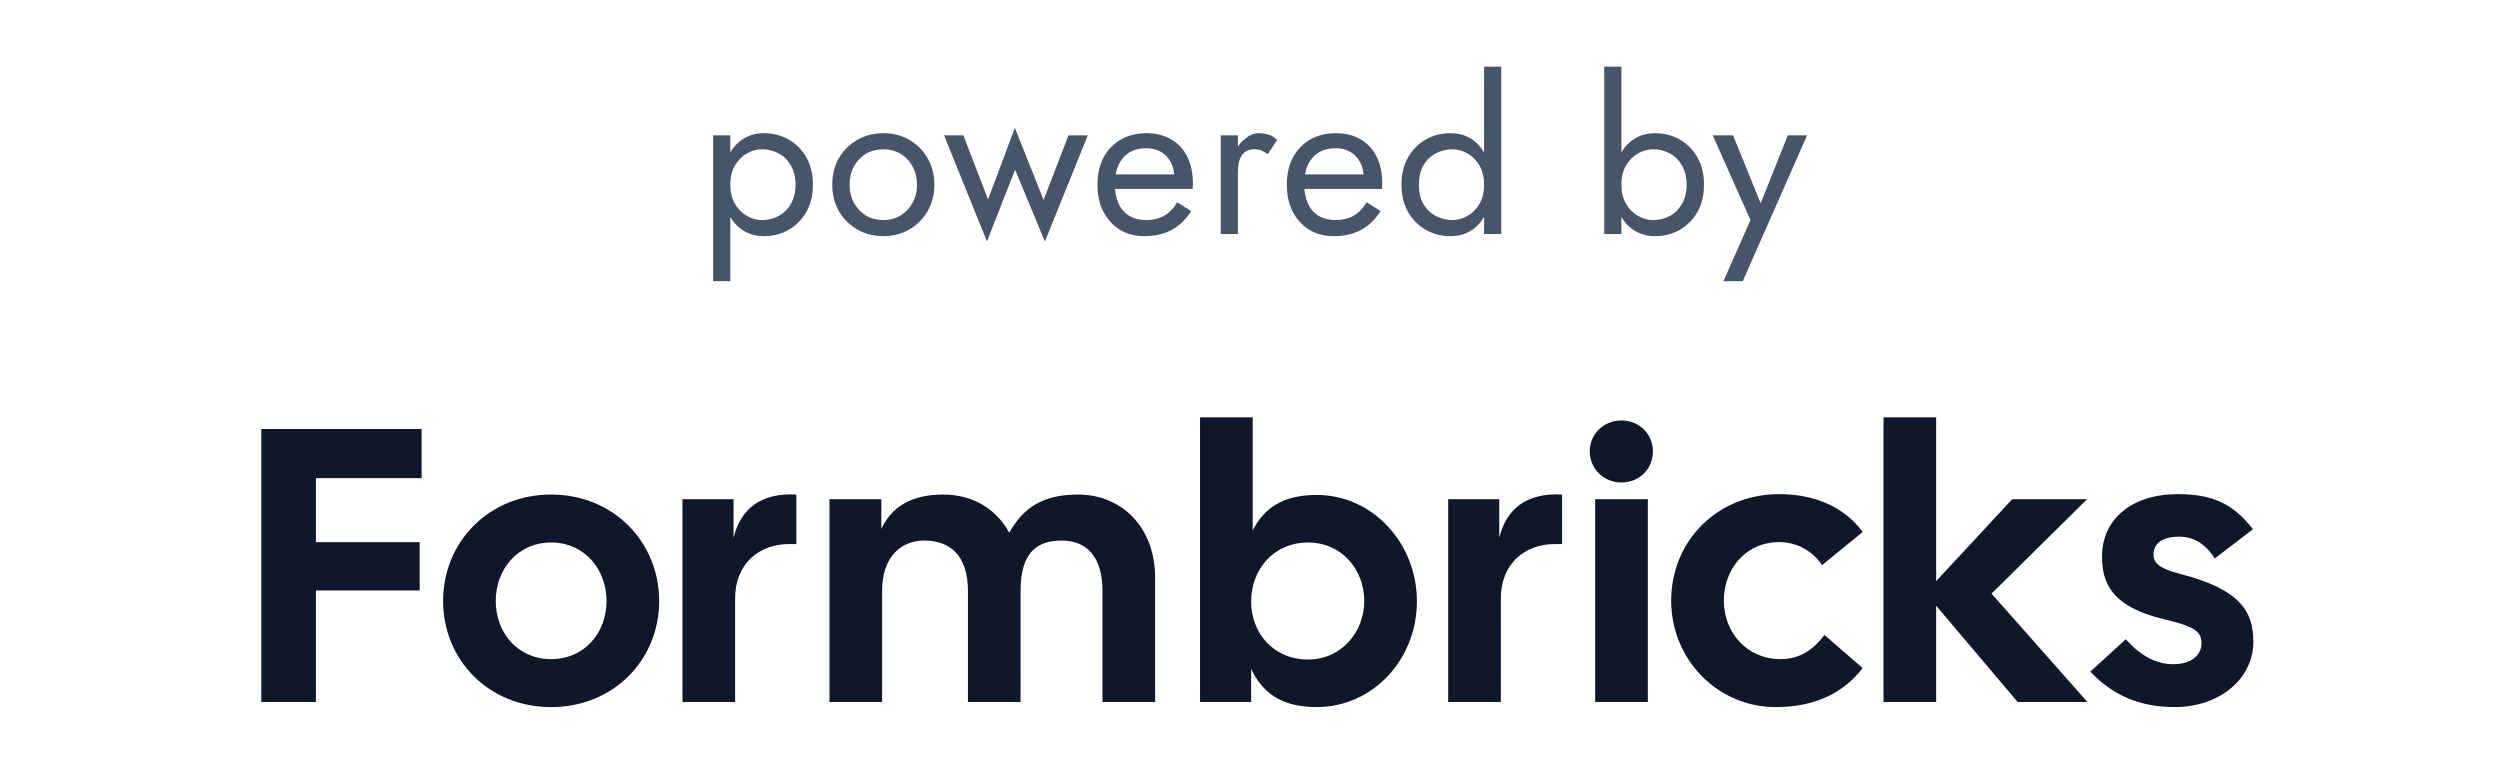
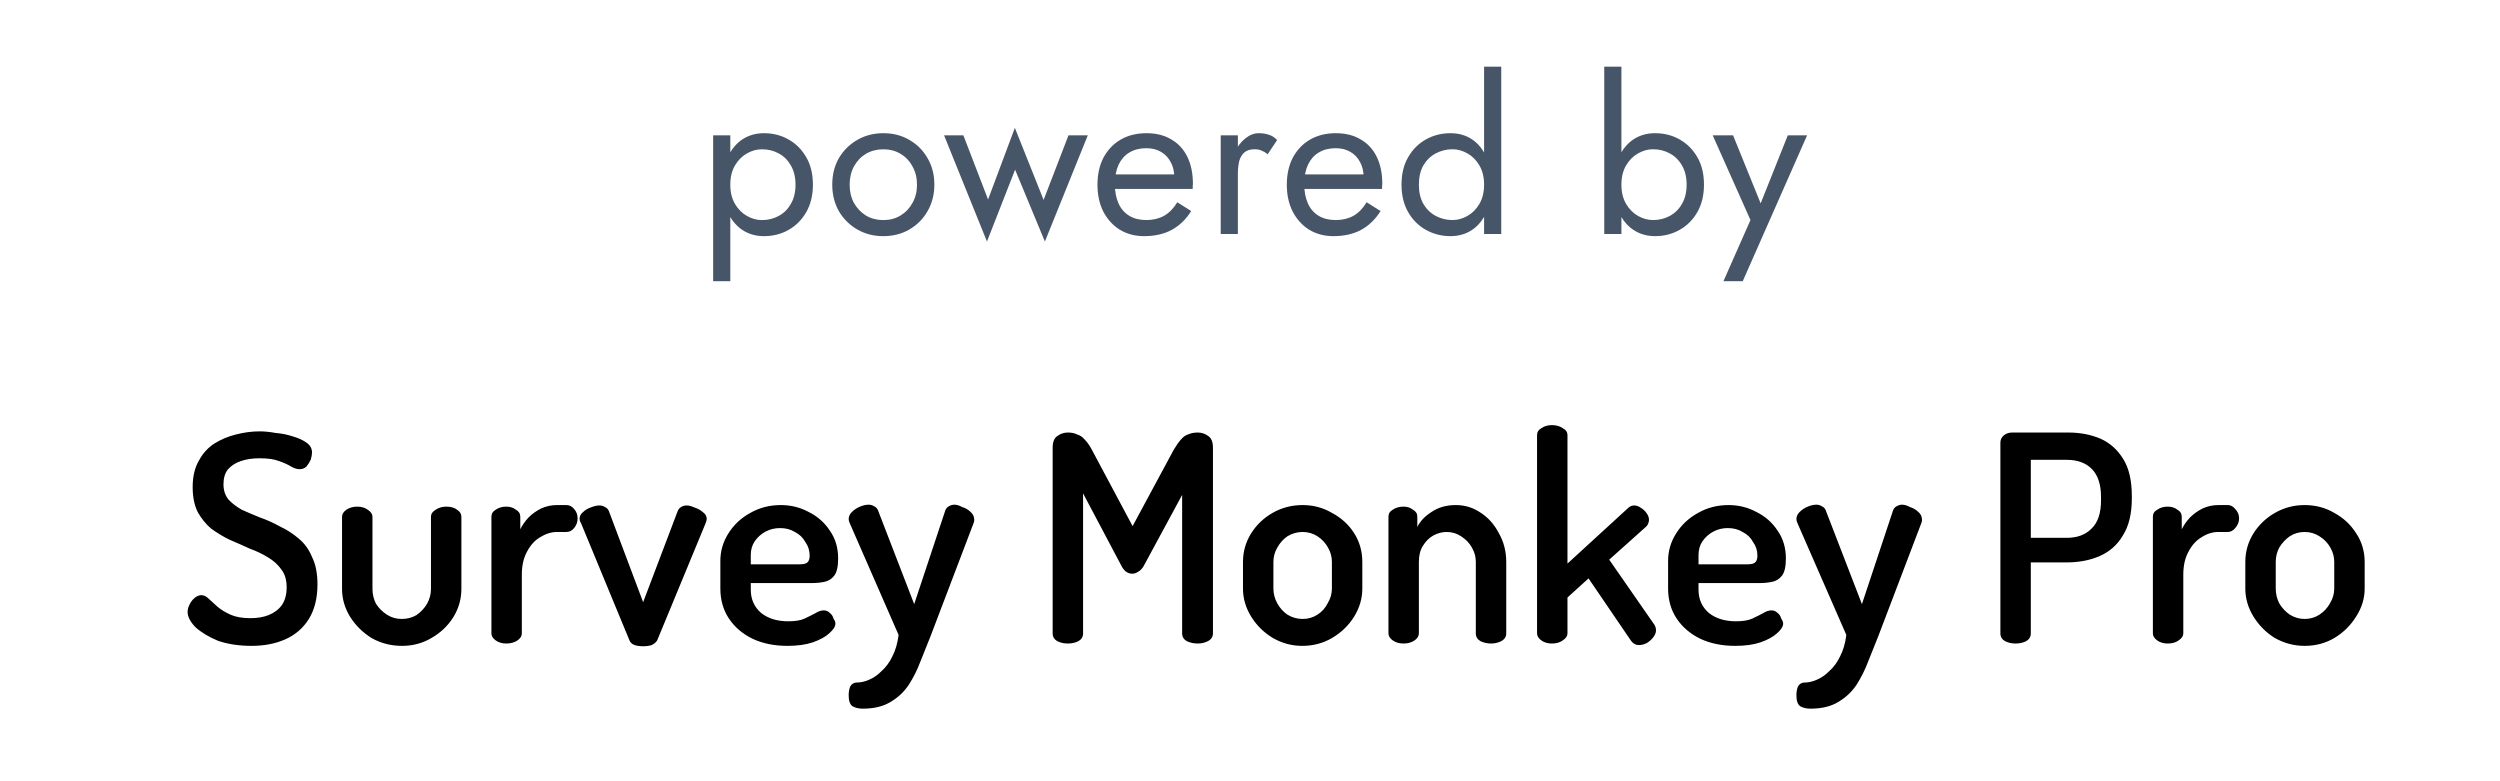
- <svg xmlns="http://www.w3.org/2000/svg" width="641" height="200" viewBox="0 0 641 200" fill="none">
-   <path d="M67 180V110H108.1V122.6H81V139H107.6V151.4H81V180H67ZM141.309 181.3C125.209 181.3 113.609 169.1 113.609 154.1C113.609 139.1 125.209 126.8 141.309 126.8C157.409 126.8 169.009 139.1 169.009 154.1C169.009 169.1 157.409 181.3 141.309 181.3ZM127.109 154.1C127.109 162.2 132.709 169 141.309 169C149.909 169 155.509 162.2 155.509 154.1C155.509 146 149.909 139.1 141.309 139.1C132.709 139.1 127.109 146 127.109 154.1ZM174.984 180V128H188.084V137.9C189.884 130.4 195.184 126.3 204.184 126.8V139.5H202.284C194.484 139.5 188.484 144.7 188.484 153.4V180H174.984ZM212.676 180V128H225.976V135.6C228.676 129.8 233.876 126.8 241.876 126.8C249.176 126.8 255.376 130.3 258.776 136.6C262.276 130.3 267.276 126.8 276.376 126.8C287.576 126.8 296.176 135.1 296.176 148.2V180H282.676V151.5C282.676 142.5 278.376 138.6 272.276 138.6C265.976 138.6 261.676 141.5 261.676 151.5V180H248.176V151.5C248.176 142.5 243.676 138.6 236.976 138.6C231.276 138.6 226.176 142.5 226.176 151.5V180H212.676ZM337.591 181.3C328.291 181.3 323.591 177.4 320.791 171.5V180H307.691V107H321.191V136C323.991 130.5 328.691 126.9 337.591 126.9C351.891 126.9 363.291 139.2 363.291 154.2C363.291 169.2 351.891 181.3 337.591 181.3ZM320.791 154.2C320.791 162.3 326.491 169.1 335.391 169.1C343.991 169.1 349.791 162 349.791 154.1C349.791 146 343.991 139.1 335.391 139.1C326.491 139.1 320.791 146.1 320.791 154.2ZM371.313 180V128H384.413V137.9C386.213 130.4 391.513 126.3 400.513 126.8V139.5H398.613C390.813 139.5 384.813 144.7 384.813 153.4V180H371.313ZM409.004 180V128H422.504V180H409.004ZM407.604 115.7C407.604 111.4 411.104 107.8 415.704 107.8C420.404 107.8 423.804 111.4 423.804 115.7C423.804 120.2 420.404 123.7 415.704 123.7C411.104 123.7 407.604 120.1 407.604 115.7ZM455.288 181.3C440.388 181.3 428.488 169.1 428.488 154C428.488 138.9 440.088 126.8 455.988 126.7C465.488 126.6 473.188 130.3 477.588 136.4L467.188 144.9C464.788 141.3 460.788 139 456.188 139C447.588 139 441.988 145.9 441.988 154C441.988 162.1 447.888 169 456.488 169C461.688 169 465.088 166.4 467.788 162.8L477.588 171.3C472.688 177.6 465.488 181.3 455.288 181.3ZM517.33 180L496.43 155.3V180H482.93V107H496.43V149L515.93 128H535.13L510.63 152.2L535.23 180H517.33ZM557.562 181.3C548.762 181.3 541.662 178.3 535.962 172.2L545.062 163.9C548.862 168.2 552.862 170.3 557.262 170.3C561.862 170.3 564.462 168 564.462 164.9C564.462 162.2 563.162 160.7 554.962 158.8C541.062 155.5 538.962 149.2 538.962 142.6C538.962 133.5 546.162 126.7 558.362 126.7C566.762 126.7 572.362 128.8 577.662 135.7L567.862 143.2C565.362 139.2 562.162 137.6 558.662 137.6C554.962 137.6 552.162 139 552.162 142.2C552.162 144 552.962 145.6 559.162 147.2C574.262 151.1 577.762 156.7 577.762 164.5C577.762 174.1 569.062 181.3 557.562 181.3Z" fill="#0F172A" />
-   <path d="M187.25 72.1H182.85V34.7H187.25V72.1ZM208.425 47.35C208.425 50.063 207.857 52.41 206.72 54.39C205.583 56.37 204.062 57.892 202.155 58.955C200.285 60.018 198.195 60.55 195.885 60.55C193.795 60.55 191.943 60.018 190.33 58.955C188.753 57.892 187.507 56.37 186.59 54.39C185.71 52.41 185.27 50.063 185.27 47.35C185.27 44.6 185.71 42.253 186.59 40.31C187.507 38.33 188.753 36.808 190.33 35.745C191.943 34.682 193.795 34.15 195.885 34.15C198.195 34.15 200.285 34.682 202.155 35.745C204.062 36.808 205.583 38.33 206.72 40.31C207.857 42.253 208.425 44.6 208.425 47.35ZM203.97 47.35C203.97 45.407 203.567 43.757 202.76 42.4C201.99 41.043 200.945 40.017 199.625 39.32C198.342 38.623 196.912 38.275 195.335 38.275C194.052 38.275 192.787 38.623 191.54 39.32C190.293 40.017 189.267 41.043 188.46 42.4C187.653 43.757 187.25 45.407 187.25 47.35C187.25 49.293 187.653 50.943 188.46 52.3C189.267 53.657 190.293 54.683 191.54 55.38C192.787 56.077 194.052 56.425 195.335 56.425C196.912 56.425 198.342 56.077 199.625 55.38C200.945 54.683 201.99 53.657 202.76 52.3C203.567 50.943 203.97 49.293 203.97 47.35ZM213.392 47.35C213.392 44.783 213.961 42.51 215.097 40.53C216.271 38.55 217.847 36.992 219.827 35.855C221.807 34.718 224.026 34.15 226.482 34.15C228.976 34.15 231.194 34.718 233.137 35.855C235.117 36.992 236.676 38.55 237.812 40.53C238.986 42.51 239.572 44.783 239.572 47.35C239.572 49.88 238.986 52.153 237.812 54.17C236.676 56.15 235.117 57.708 233.137 58.845C231.194 59.982 228.976 60.55 226.482 60.55C224.026 60.55 221.807 59.982 219.827 58.845C217.847 57.708 216.271 56.15 215.097 54.17C213.961 52.153 213.392 49.88 213.392 47.35ZM217.847 47.35C217.847 49.11 218.214 50.668 218.947 52.025C219.717 53.382 220.744 54.463 222.027 55.27C223.347 56.04 224.832 56.425 226.482 56.425C228.132 56.425 229.599 56.04 230.882 55.27C232.202 54.463 233.229 53.382 233.962 52.025C234.732 50.668 235.117 49.11 235.117 47.35C235.117 45.59 234.732 44.032 233.962 42.675C233.229 41.282 232.202 40.2 230.882 39.43C229.599 38.66 228.132 38.275 226.482 38.275C224.832 38.275 223.347 38.66 222.027 39.43C220.744 40.2 219.717 41.282 218.947 42.675C218.214 44.032 217.847 45.59 217.847 47.35ZM242.061 34.7H247.011L253.336 51.145L260.211 32.775L267.581 51.255L273.961 34.7H278.911L267.911 61.925L260.266 43.5L253.061 61.925L242.061 34.7ZM293.378 60.55C291.031 60.55 288.941 60 287.108 58.9C285.311 57.763 283.9 56.205 282.873 54.225C281.883 52.245 281.388 49.953 281.388 47.35C281.388 44.71 281.901 42.4 282.928 40.42C283.991 38.44 285.458 36.9 287.328 35.8C289.235 34.7 291.435 34.15 293.928 34.15C296.421 34.15 298.548 34.682 300.308 35.745C302.105 36.772 303.48 38.257 304.433 40.2C305.386 42.143 305.863 44.453 305.863 47.13C305.863 47.387 305.845 47.662 305.808 47.955C305.808 48.212 305.808 48.377 305.808 48.45H284.193V44.71H302.343L300.583 47.24C300.693 47.057 300.803 46.782 300.913 46.415C301.023 46.012 301.078 45.682 301.078 45.425C301.078 43.922 300.766 42.62 300.143 41.52C299.556 40.42 298.731 39.558 297.668 38.935C296.605 38.312 295.358 38 293.928 38C292.241 38 290.793 38.367 289.583 39.1C288.41 39.797 287.493 40.823 286.833 42.18C286.21 43.5 285.88 45.132 285.843 47.075C285.843 49.055 286.155 50.742 286.778 52.135C287.401 53.528 288.318 54.592 289.528 55.325C290.738 56.058 292.205 56.425 293.928 56.425C295.651 56.425 297.173 56.058 298.493 55.325C299.813 54.555 300.931 53.4 301.848 51.86L305.423 54.115C304.103 56.242 302.435 57.855 300.418 58.955C298.438 60.018 296.091 60.55 293.378 60.55ZM317.394 34.7V60H312.994V34.7H317.394ZM325.039 39.54C324.452 39.1 323.92 38.788 323.444 38.605C322.967 38.385 322.362 38.275 321.629 38.275C320.529 38.275 319.667 38.55 319.044 39.1C318.42 39.65 317.98 40.402 317.724 41.355C317.504 42.308 317.394 43.39 317.394 44.6H315.414C315.414 42.583 315.762 40.805 316.459 39.265C317.192 37.688 318.127 36.442 319.264 35.525C320.4 34.608 321.555 34.15 322.729 34.15C323.645 34.15 324.489 34.278 325.259 34.535C326.065 34.755 326.799 35.213 327.459 35.91L325.039 39.54ZM341.931 60.55C339.584 60.55 337.494 60 335.661 58.9C333.864 57.763 332.452 56.205 331.426 54.225C330.436 52.245 329.941 49.953 329.941 47.35C329.941 44.71 330.454 42.4 331.481 40.42C332.544 38.44 334.011 36.9 335.881 35.8C337.787 34.7 339.987 34.15 342.481 34.15C344.974 34.15 347.101 34.682 348.861 35.745C350.657 36.772 352.032 38.257 352.986 40.2C353.939 42.143 354.416 44.453 354.416 47.13C354.416 47.387 354.397 47.662 354.361 47.955C354.361 48.212 354.361 48.377 354.361 48.45H332.746V44.71H350.896L349.136 47.24C349.246 47.057 349.356 46.782 349.466 46.415C349.576 46.012 349.631 45.682 349.631 45.425C349.631 43.922 349.319 42.62 348.696 41.52C348.109 40.42 347.284 39.558 346.221 38.935C345.157 38.312 343.911 38 342.481 38C340.794 38 339.346 38.367 338.136 39.1C336.962 39.797 336.046 40.823 335.386 42.18C334.762 43.5 334.432 45.132 334.396 47.075C334.396 49.055 334.707 50.742 335.331 52.135C335.954 53.528 336.871 54.592 338.081 55.325C339.291 56.058 340.757 56.425 342.481 56.425C344.204 56.425 345.726 56.058 347.046 55.325C348.366 54.555 349.484 53.4 350.401 51.86L353.976 54.115C352.656 56.242 350.987 57.855 348.971 58.955C346.991 60.018 344.644 60.55 341.931 60.55ZM380.521 17.1H384.921V60H380.521V17.1ZM359.346 47.35C359.346 44.6 359.915 42.253 361.051 40.31C362.188 38.33 363.71 36.808 365.616 35.745C367.523 34.682 369.613 34.15 371.886 34.15C374.013 34.15 375.865 34.682 377.441 35.745C379.018 36.808 380.246 38.33 381.126 40.31C382.043 42.253 382.501 44.6 382.501 47.35C382.501 50.063 382.043 52.41 381.126 54.39C380.246 56.37 379.018 57.892 377.441 58.955C375.865 60.018 374.013 60.55 371.886 60.55C369.613 60.55 367.523 60.018 365.616 58.955C363.71 57.892 362.188 56.37 361.051 54.39C359.915 52.41 359.346 50.063 359.346 47.35ZM363.801 47.35C363.801 49.293 364.186 50.943 364.956 52.3C365.763 53.657 366.826 54.683 368.146 55.38C369.466 56.077 370.896 56.425 372.436 56.425C373.72 56.425 374.985 56.077 376.231 55.38C377.478 54.683 378.505 53.657 379.311 52.3C380.118 50.943 380.521 49.293 380.521 47.35C380.521 45.407 380.118 43.757 379.311 42.4C378.505 41.043 377.478 40.017 376.231 39.32C374.985 38.623 373.72 38.275 372.436 38.275C370.896 38.275 369.466 38.623 368.146 39.32C366.826 40.017 365.763 41.043 364.956 42.4C364.186 43.757 363.801 45.407 363.801 47.35ZM415.728 17.1V60H411.328V17.1H415.728ZM436.903 47.35C436.903 50.063 436.334 52.41 435.198 54.39C434.061 56.37 432.539 57.892 430.633 58.955C428.763 60.018 426.673 60.55 424.363 60.55C422.273 60.55 420.421 60.018 418.808 58.955C417.231 57.892 415.984 56.37 415.068 54.39C414.188 52.41 413.748 50.063 413.748 47.35C413.748 44.6 414.188 42.253 415.068 40.31C415.984 38.33 417.231 36.808 418.808 35.745C420.421 34.682 422.273 34.15 424.363 34.15C426.673 34.15 428.763 34.682 430.633 35.745C432.539 36.808 434.061 38.33 435.198 40.31C436.334 42.253 436.903 44.6 436.903 47.35ZM432.448 47.35C432.448 45.407 432.044 43.757 431.238 42.4C430.468 41.043 429.423 40.017 428.103 39.32C426.819 38.623 425.389 38.275 423.813 38.275C422.529 38.275 421.264 38.623 420.018 39.32C418.771 40.017 417.744 41.043 416.938 42.4C416.131 43.757 415.728 45.407 415.728 47.35C415.728 49.293 416.131 50.943 416.938 52.3C417.744 53.657 418.771 54.683 420.018 55.38C421.264 56.077 422.529 56.425 423.813 56.425C425.389 56.425 426.819 56.077 428.103 55.38C429.423 54.683 430.468 53.657 431.238 52.3C432.044 50.943 432.448 49.293 432.448 47.35ZM463.339 34.7L446.839 72.1H441.889L448.819 56.425L439.139 34.7H444.364L452.394 54.5L450.579 54.28L458.389 34.7H463.339Z" fill="#475569" />
+ <svg xmlns="http://www.w3.org/2000/svg" version="1.2" viewBox="0 0 641 200" width="641" height="200">
+   <style>
+ 		.s0 { fill: #475569 } 
+ 		.s1 { fill: #000000 } 
+ 	</style>
+   <path class="s0" d="m187.25 72.1h-4.4v-37.4h4.4zm21.18-24.75q0 4.07-1.71 7.04-1.7 2.97-4.56 4.57-2.81 1.59-6.28 1.59-3.13 0-5.55-1.59-2.37-1.6-3.74-4.57-1.32-2.97-1.32-7.04 0-4.13 1.32-7.04 1.37-2.97 3.74-4.56 2.42-1.6 5.55-1.6 3.47 0 6.28 1.6 2.86 1.59 4.56 4.56 1.71 2.91 1.71 7.04zm-4.46 0q0-2.91-1.21-4.95-1.15-2.03-3.13-3.08-1.93-1.05-4.29-1.04-1.93-0.01-3.8 1.04-1.87 1.05-3.08 3.08-1.21 2.04-1.21 4.95 0 2.91 1.21 4.95 1.21 2.04 3.08 3.08 1.87 1.05 3.8 1.05 2.36 0 4.29-1.05 1.98-1.04 3.13-3.08 1.21-2.04 1.21-4.95zm9.42 0q0-3.85 1.71-6.82 1.76-2.97 4.73-4.67 2.97-1.71 6.65-1.71 3.74 0 6.66 1.71 2.97 1.7 4.67 4.67 1.76 2.97 1.76 6.82 0 3.79-1.76 6.82-1.7 2.97-4.67 4.68-2.92 1.7-6.66 1.7-3.68 0-6.65-1.7-2.97-1.71-4.73-4.68-1.71-3.03-1.71-6.82zm4.46 0q0 2.64 1.1 4.68 1.15 2.03 3.08 3.24 1.98 1.16 4.45 1.16 2.48 0 4.4-1.16 1.98-1.21 3.08-3.24 1.16-2.04 1.16-4.68 0-2.64-1.16-4.67-1.1-2.09-3.08-3.25-1.92-1.15-4.4-1.15-2.47 0-4.45 1.15-1.93 1.16-3.08 3.25-1.1 2.03-1.1 4.67zm24.21-12.65h4.95l6.33 16.45 6.87-18.37 7.37 18.48 6.38-16.56h4.95l-11 27.23-7.64-18.43-7.21 18.43zm51.32 25.85q-3.52 0-6.27-1.65-2.7-1.71-4.24-4.68-1.48-2.97-1.48-6.87 0-3.96 1.54-6.93 1.59-2.97 4.4-4.62 2.86-1.65 6.6-1.65 3.74 0 6.38 1.59 2.69 1.54 4.12 4.46 1.43 2.91 1.43 6.93 0 0.38-0.05 0.82 0 0.39 0 0.5h-21.62v-3.74h18.15l-1.76 2.53q0.17-0.28 0.33-0.83 0.17-0.6 0.17-0.99 0-2.25-0.94-3.9-0.88-1.66-2.47-2.59-1.6-0.93-3.74-0.93-2.53 0-4.35 1.1-1.76 1.04-2.75 3.08-0.93 1.98-0.99 4.89 0 2.97 0.94 5.06 0.93 2.09 2.75 3.19 1.81 1.1 4.4 1.1 2.58 0 4.56-1.1 1.98-1.15 3.36-3.46l3.57 2.25q-1.98 3.19-5 4.84-2.97 1.59-7.04 1.6zm24.01-25.85v25.3h-4.4v-25.3zm7.65 4.84q-0.88-0.67-1.6-0.94-0.71-0.33-1.81-0.33-1.65 0-2.59 0.83-0.93 0.82-1.32 2.25-0.33 1.43-0.33 3.25h-1.98q0-3.03 1.05-5.34 1.1-2.37 2.8-3.74 1.71-1.38 3.47-1.37 1.37-0.01 2.53 0.38 1.21 0.33 2.2 1.38zm16.89 21.01q-3.52 0-6.27-1.65-2.69-1.71-4.23-4.68-1.49-2.97-1.49-6.87 0-3.96 1.54-6.93 1.6-2.98 4.4-4.62 2.86-1.65 6.6-1.65 3.74 0 6.38 1.59 2.7 1.54 4.13 4.46 1.43 2.91 1.43 6.93 0 0.38-0.06 0.82 0 0.39 0 0.5h-21.61v-3.74h18.15l-1.76 2.53q0.16-0.28 0.33-0.83 0.16-0.6 0.16-0.99 0-2.25-0.93-3.9-0.88-1.66-2.48-2.59-1.59-0.93-3.74-0.93-2.53 0-4.34 1.1-1.76 1.04-2.75 3.08-0.94 1.98-0.99 4.89 0 2.97 0.93 5.06 0.94 2.09 2.75 3.19 1.82 1.1 4.4 1.1 2.59 0 4.57-1.1 1.98-1.16 3.35-3.46l3.58 2.25q-1.98 3.19-5.01 4.84-2.97 1.59-7.04 1.6zm38.59-43.45h4.4v42.9h-4.4zm-21.17 30.25q0-4.13 1.7-7.04 1.71-2.98 4.57-4.57 2.86-1.59 6.27-1.59 3.19 0 5.55 1.59 2.37 1.59 3.69 4.57 1.37 2.91 1.37 7.04 0 4.06-1.37 7.04-1.32 2.97-3.69 4.56-2.36 1.59-5.55 1.6-3.41-0.01-6.27-1.6-2.86-1.59-4.57-4.56-1.7-2.98-1.7-7.04zm4.45 0q0 2.91 1.16 4.95 1.21 2.03 3.19 3.08 1.98 1.04 4.29 1.04 1.92 0 3.79-1.04 1.87-1.05 3.08-3.08 1.21-2.04 1.21-4.95 0-2.92-1.21-4.95-1.21-2.04-3.08-3.08-1.87-1.05-3.79-1.05-2.31 0-4.29 1.05-1.98 1.04-3.19 3.08-1.16 2.03-1.16 4.95zm51.93-30.25v42.9h-4.4v-42.9zm21.17 30.25q0 4.06-1.7 7.04-1.71 2.97-4.57 4.56-2.8 1.59-6.27 1.6-3.13-0.01-5.55-1.6-2.37-1.59-3.74-4.56-1.32-2.98-1.32-7.04 0-4.13 1.32-7.04 1.37-2.98 3.74-4.57 2.42-1.59 5.55-1.59 3.47 0 6.27 1.59 2.86 1.59 4.57 4.57 1.7 2.91 1.7 7.04zm-4.45 0q0-2.92-1.21-4.95-1.16-2.04-3.14-3.08-1.92-1.05-4.29-1.05-1.92 0-3.79 1.05-1.87 1.04-3.08 3.08-1.21 2.03-1.21 4.95 0 2.91 1.21 4.95 1.21 2.03 3.08 3.08 1.87 1.04 3.79 1.04 2.37 0 4.29-1.04 1.98-1.05 3.14-3.08 1.21-2.04 1.21-4.95zm30.89-12.65l-16.5 37.4h-4.95l6.93-15.68-9.68-21.72h5.22l8.03 19.8-1.81-0.22 7.81-19.58z" />
+   <path id="Survey Monkey Pro" class="s1" aria-label="Survey Monkey Pro" d="m64.5 165.6q-4.8 0-8.6-1.3-3.6-1.5-5.8-3.5-2-2.1-2-3.9 0-0.9 0.5-1.9 0.5-1 1.2-1.6 0.9-0.8 1.8-0.8 1 0 1.9 0.9 1 0.9 2.3 2.1 1.3 1.1 3.3 2 2 0.9 5.1 0.9 2.7 0 4.7-0.8 2.2-0.9 3.4-2.6 1.2-1.8 1.2-4.5 0-2.8-1.3-4.5-1.3-1.9-3.5-3.2-2.1-1.3-4.6-2.2-2.6-1.2-5.2-2.3-2.5-1.2-4.8-2.9-2-1.7-3.4-4.2-1.3-2.6-1.3-6.4 0-4.1 1.6-6.8 1.5-2.8 4-4.4 2.6-1.6 5.5-2.3 3.1-0.8 6.1-0.8 1.8 0 4 0.4 2.4 0.2 4.5 0.9 2.1 0.6 3.5 1.6 1.4 1 1.4 2.5 0 0.7-0.3 1.8-0.4 0.9-1.1 1.8-0.7 0.7-1.8 0.7-1 0-2.2-0.7-1.1-0.7-3.1-1.4-1.8-0.7-5-0.7-2.6 0-4.7 0.7-2.1 0.7-3.4 2.2-1.1 1.4-1.1 3.8 0 2.3 1.3 3.9 1.3 1.4 3.4 2.6 2.2 1 4.7 2 2.6 0.9 5.1 2.3 2.6 1.2 4.8 3.1 2.2 1.8 3.4 4.7 1.4 2.8 1.4 7 0 5.3-2.2 8.9-2.2 3.5-6 5.2-3.8 1.7-8.7 1.7zm38.6 0q-4.3 0-7.8-2-3.4-2.1-5.5-5.4-2.1-3.4-2.1-7.2v-18.5q0-1 1.1-1.8 1.2-0.8 2.8-0.8 1.6 0 2.7 0.8 1.2 0.8 1.2 1.8v18.5q0 2 0.9 3.8 1.1 1.7 2.8 2.8 1.7 1.1 3.8 1.1 2.1 0 3.8-1 1.7-1.2 2.7-2.9 1-1.8 1-3.8v-18.5q0-1.1 1.2-1.8 1.2-0.8 2.7-0.8 1.8 0 2.8 0.8 1.1 0.7 1.1 1.8v18.5q0 3.9-2.1 7.3-2.1 3.3-5.6 5.3-3.4 2-7.5 2zm26.7-0.6q-1.6 0-2.7-0.8-1.1-0.8-1.1-1.8v-29.9q0-1.2 1.1-1.8 1.1-0.8 2.7-0.8 1.5 0 2.5 0.8 1.1 0.6 1.1 1.8v3.2q0.8-1.6 2.1-3 1.4-1.4 3.2-2.3 1.9-0.9 4.1-0.9h2.4q1.2 0 2 1 0.9 1 0.9 2.4 0 1.4-0.9 2.5-0.8 1-2 1h-2.4q-2.2 0-4.4 1.4-2 1.2-3.3 3.7-1.3 2.4-1.3 5.8v15.1q0 1-1.1 1.8-1.2 0.8-2.9 0.8zm35.1 0.7q-1.2 0-2.2-0.3-1-0.4-1.3-1.2l-12.4-30q-0.1-0.2-0.3-0.6-0.1-0.4-0.1-0.6 0-1 0.9-1.7 0.8-0.8 2-1.2 1.2-0.5 2.2-0.5 0.8 0 1.4 0.4 0.7 0.3 1 1l8.8 23.4 8.8-23.2q0.3-0.8 0.8-1.1 0.6-0.5 1.6-0.5 0.8 0 1.9 0.5 1.3 0.4 2.2 1.2 1 0.7 1 1.7 0 0.3-0.1 0.6-0.1 0.3-0.2 0.6l-12.4 30q-0.4 0.7-1.4 1.2-1 0.3-2.2 0.3zm37-0.1q-5 0-8.9-1.8-3.9-1.9-6.1-5.2-2.2-3.3-2.2-7.7v-7.1q0-3.8 2.1-7.1 2.1-3.3 5.6-5.2 3.5-2 7.8-2 3.9 0 7.2 1.8 3.4 1.7 5.4 4.8 2.1 3 2.1 7.1 0 3.1-1 4.4-1 1.3-2.6 1.6-1.5 0.3-3.2 0.3h-15.6v1.7q0 3.7 2.7 6 2.7 2.1 6.9 2.1 2.7 0 4.2-0.7 1.7-0.8 2.8-1.4 1.1-0.7 2.1-0.7 0.9 0 1.5 0.6 0.8 0.6 1 1.5 0.5 0.7 0.5 1.3 0 1.1-1.6 2.5-1.4 1.3-4.2 2.3-2.7 0.9-6.5 0.9zm-9.4-23.3v2.4h12.3q1.6 0 2.1-0.4 0.7-0.5 0.7-1.8 0-2-1.1-3.5-0.9-1.7-2.7-2.6-1.6-1-3.8-1-2 0-3.7 0.9-1.7 0.9-2.8 2.5-1 1.5-1 3.5zm28.7 39.4q-1.5 0-2.6-0.6-1-0.7-1-2.8 0-1.3 0.4-2.3 0.6-1 1.7-1 1.5 0 3.1-0.7 1.7-0.7 3.2-2.2 1.7-1.5 2.8-3.8 1.2-2.3 1.6-5.5l-12.5-28.6q-0.3-0.6-0.3-1.1 0-1 0.8-1.8 0.9-0.9 2.1-1.4 1.2-0.5 2.2-0.5 0.8 0 1.4 0.4 0.7 0.3 1 1l9.3 24.1 8-24.1q0.3-0.7 0.9-1 0.7-0.4 1.4-0.4 0.9 0 2 0.6 1.3 0.4 2.2 1.3 0.9 0.8 0.9 2 0 0.5-0.2 0.9l-11 28.9q-1.3 3.2-2.6 6.5-1.2 3.2-3 6-1.8 2.7-4.7 4.4-2.8 1.7-7.1 1.7zm52.6-16.7q-1.5 0-2.7-0.6-1.2-0.7-1.2-2v-47.6q0-2.2 1.2-3 1.2-0.9 2.7-0.9 1.4 0 2.4 0.5 1.1 0.3 2 1.4 0.9 0.9 1.8 2.6l10.4 19.5 10.5-19.5q1-1.7 1.8-2.6 0.9-1.1 1.9-1.4 1.1-0.5 2.5-0.5 1.5 0 2.7 0.9 1.2 0.8 1.2 3v47.6q0 1.3-1.3 2-1.2 0.6-2.6 0.6-1.5 0-2.8-0.6-1.2-0.7-1.2-2v-35.5l-9.9 18.3q-0.6 1-1.4 1.4-0.7 0.5-1.5 0.5-0.7 0-1.4-0.4-0.7-0.4-1.3-1.5l-9.9-18.7v35.9q0 1.3-1.2 2-1.2 0.6-2.7 0.6zm60.1 0.6q-4 0-7.5-2-3.5-2.1-5.6-5.5-2.1-3.4-2.1-7.2v-6.8q0-3.9 2-7.2 2.1-3.4 5.6-5.4 3.5-2 7.7-2 4.1 0 7.5 2 3.6 1.9 5.7 5.2 2.1 3.3 2.1 7.4v6.8q0 3.8-2.1 7.2-2.1 3.4-5.7 5.5-3.4 2-7.6 2zm0.1-6.9q2.1 0 3.8-1.1 1.7-1.1 2.6-2.9 1.1-1.8 1.1-3.8v-6.8q0-2-1-3.7-1-1.8-2.7-2.9-1.7-1.1-3.8-1.1-2.1 0-3.9 1.1-1.6 1.1-2.6 2.9-1 1.7-1 3.7v6.8q0 2 1 3.8 1 1.8 2.6 2.9 1.8 1.1 3.9 1.1zm25.9 6.3q-1.7 0-2.8-0.8-1.1-0.8-1.1-1.8v-29.9q0-1.2 1.1-1.8 1.1-0.8 2.8-0.8 1.4 0 2.4 0.8 1.1 0.6 1.1 1.8v2.6q1.1-2.2 3.6-3.8 2.6-1.8 6.3-1.8 3.5 0 6.4 2 2.9 1.9 4.6 5.2 1.9 3.3 1.9 7.4v18.3q0 1.3-1.3 2-1.2 0.6-2.6 0.6-1.4 0-2.7-0.6-1.2-0.7-1.2-2v-18.3q0-2-1-3.7-1-1.8-2.8-2.9-1.6-1.1-3.7-1.1-1.7 0-3.4 0.9-1.6 0.9-2.7 2.7-1 1.6-1 4.1v18.3q0 1-1.1 1.8-1.2 0.8-2.8 0.8zm38 0q-1.6 0-2.7-0.8-1.1-0.8-1.1-1.8v-50.8q0-1.2 1.1-1.8 1.1-0.8 2.7-0.8 1.7 0 2.8 0.8 1.2 0.6 1.2 1.8v32.9l15.5-14.2q0.7-0.7 1.6-0.7 0.9 0 1.7 0.6 0.9 0.5 1.5 1.4 0.6 0.8 0.6 1.7 0 0.5-0.2 0.9-0.1 0.4-0.5 0.8l-9.5 8.5 11.6 16.7q0.4 0.7 0.4 1.4 0 0.9-0.7 1.8-0.7 0.9-1.7 1.5-1 0.5-2 0.5-1.2 0-2-1.1l-10.9-16-5.4 4.9v9.2q0 1-1.2 1.8-1.1 0.8-2.8 0.8zm47 0.6q-5 0-8.9-1.8-3.9-1.9-6.1-5.2-2.2-3.3-2.2-7.7v-7.1q0-3.8 2.1-7.1 2.1-3.3 5.6-5.2 3.5-2 7.8-2 3.9 0 7.2 1.8 3.4 1.7 5.4 4.8 2.1 3 2.1 7.1 0 3.1-1 4.4-1 1.3-2.6 1.6-1.5 0.3-3.2 0.3h-15.6v1.7q0 3.7 2.7 6 2.7 2.1 6.9 2.1 2.7 0 4.2-0.7 1.7-0.8 2.8-1.4 1.1-0.7 2.1-0.7 0.9 0 1.5 0.6 0.8 0.6 1 1.5 0.5 0.7 0.5 1.3 0 1.1-1.6 2.5-1.4 1.3-4.2 2.3-2.7 0.9-6.5 0.9zm-9.4-23.3v2.4h12.3q1.6 0 2.1-0.4 0.7-0.5 0.7-1.8 0-2-1.1-3.5-0.9-1.7-2.7-2.6-1.6-1-3.8-1-2 0-3.7 0.9-1.7 0.9-2.8 2.5-1 1.5-1 3.5zm28.7 39.4q-1.5 0-2.6-0.6-1-0.7-1-2.8 0-1.3 0.4-2.3 0.6-1 1.7-1 1.5 0 3.1-0.7 1.7-0.7 3.2-2.2 1.7-1.5 2.8-3.8 1.2-2.3 1.6-5.5l-12.5-28.6q-0.3-0.6-0.3-1.1 0-1 0.8-1.8 0.9-0.9 2.1-1.4 1.2-0.5 2.2-0.5 0.8 0 1.4 0.4 0.7 0.3 1 1l9.3 24.1 8-24.1q0.3-0.7 0.9-1 0.7-0.4 1.4-0.4 0.9 0 2 0.6 1.3 0.4 2.2 1.3 0.9 0.8 0.9 2 0 0.5-0.2 0.9l-11 28.9q-1.3 3.2-2.6 6.5-1.2 3.2-3 6-1.8 2.7-4.7 4.4-2.8 1.7-7.1 1.7zm52.6-16.7q-1.5 0-2.7-0.6-1.2-0.7-1.2-2v-48.9q0-1.1 0.8-1.8 0.9-0.8 2.2-0.8h14.4q4.6 0 8.3 1.6 3.6 1.6 5.8 5.2 2.2 3.5 2.2 9.5v0.6q0 5.9-2.3 9.5-2.1 3.6-6 5.3-3.7 1.6-8.4 1.6h-9.2v18.2q0 1.3-1.2 2-1.2 0.6-2.7 0.6zm3.9-47.1v20h9.2q4.1 0 6.4-2.4 2.4-2.3 2.4-7.2v-0.9q0-4.8-2.4-7.2-2.3-2.3-6.4-2.3zm35.1 47.1q-1.6 0-2.7-0.8-1.1-0.8-1.1-1.8v-29.9q0-1.2 1.1-1.8 1.1-0.8 2.7-0.8 1.5 0 2.5 0.8 1.1 0.6 1.1 1.8v3.2q0.8-1.6 2.1-3 1.4-1.4 3.2-2.3 1.9-0.9 4.1-0.9h2.4q1.1 0 1.9 1 1 1 1 2.4 0 1.4-1 2.5-0.8 1-1.9 1h-2.4q-2.3 0-4.4 1.4-2 1.2-3.3 3.7-1.3 2.4-1.3 5.8v15.1q0 1-1.2 1.8-1.1 0.8-2.8 0.8zm35.1 0.6q-4 0-7.6-2-3.4-2.1-5.5-5.5-2.1-3.4-2.1-7.2v-6.8q0-3.9 2-7.2 2.1-3.4 5.6-5.4 3.5-2 7.6-2 4.2 0 7.6 2 3.5 1.9 5.6 5.2 2.2 3.3 2.2 7.4v6.8q0 3.8-2.2 7.2-2.1 3.4-5.6 5.5-3.4 2-7.6 2zm0-6.9q2.1 0 3.8-1.1 1.7-1.1 2.7-2.9 1.1-1.8 1.1-3.8v-6.8q0-2-1-3.7-1-1.8-2.8-2.9-1.7-1.1-3.8-1.1-2.1 0-3.8 1.1-1.6 1.1-2.7 2.9-0.9 1.7-0.9 3.7v6.8q0 2 0.9 3.8 1.1 1.8 2.7 2.9 1.8 1.1 3.8 1.1z" />
</svg>
